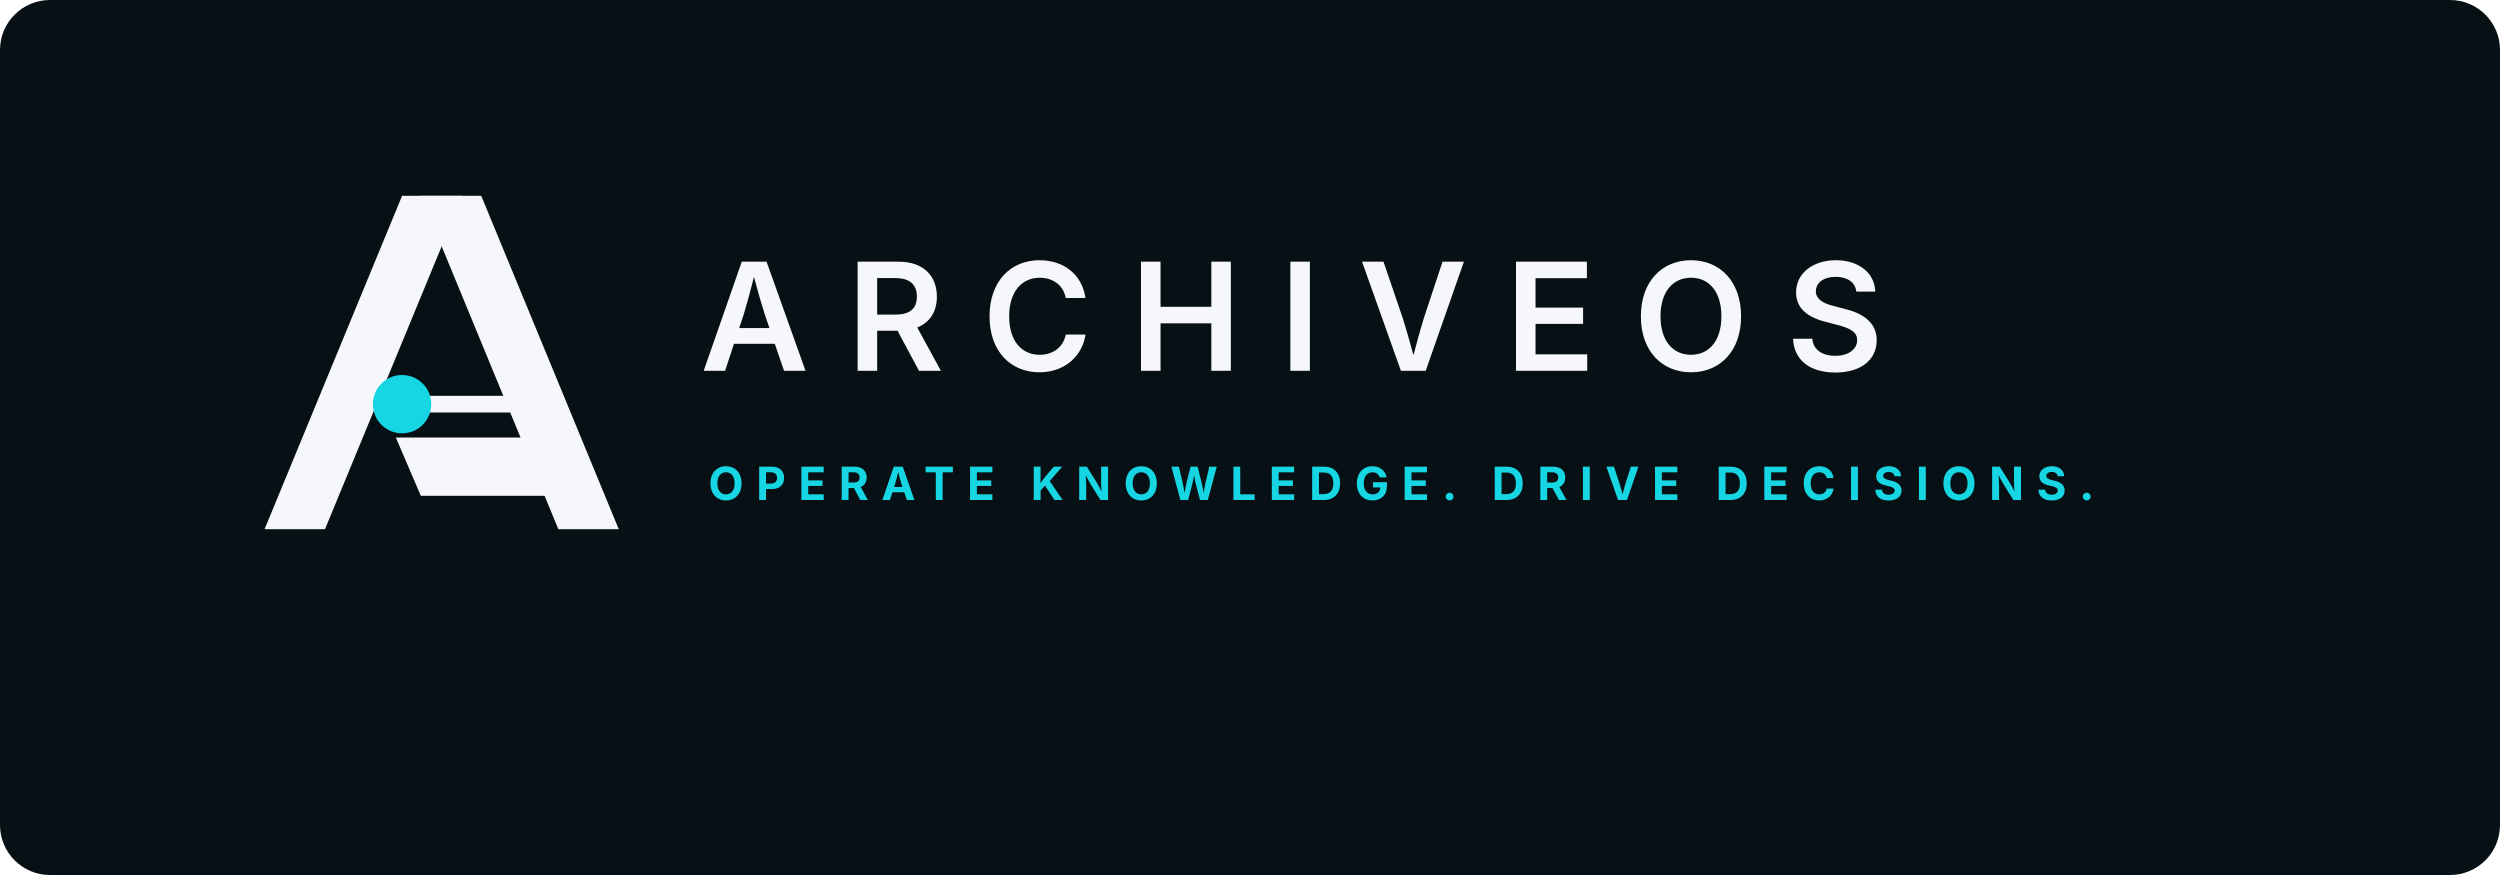
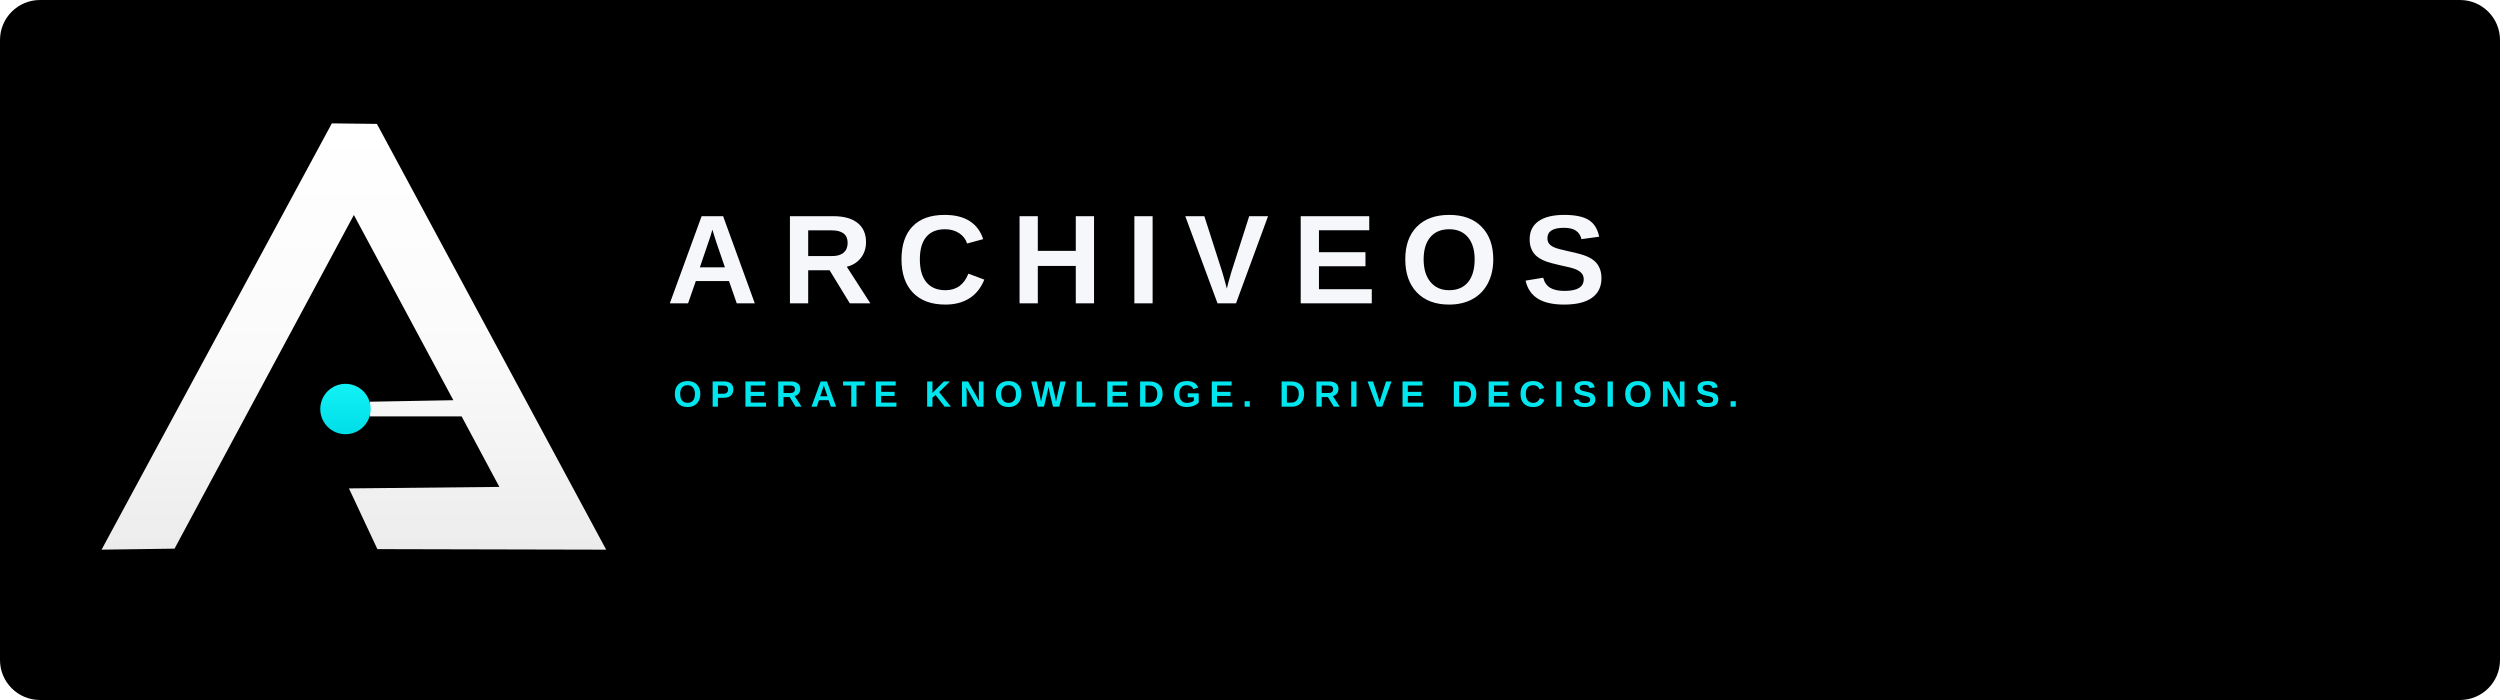
- <svg xmlns="http://www.w3.org/2000/svg" viewBox="0 0 1200 420" role="img" aria-labelledby="title desc">
-   <rect width="1200" height="420" rx="24" fill="#071014" />
-   <g transform="translate(82 52)">
-     <g fill="#F5F7FA">
-       <path d="M45 202 111 42h29L74 202Z" />
-       <path d="M120 42h29l66 160h-29Z" />
-       <path d="M108 158h71l12 28h-71Z" />
-     </g>
-     <path d="M120 142h43" stroke="#F5F7FA" stroke-width="8" stroke-linecap="square" />
-     <circle cx="111" cy="142" r="14" fill="#16D6E3" />
+ <svg xmlns="http://www.w3.org/2000/svg" viewBox="0 0 1500 420">
+   <defs>
+     <linearGradient id="m" x1="0" y1="0" x2="0" y2="1">
+       <stop offset="0" stop-color="#fff" />
+       <stop offset="0.55" stop-color="#fafafa" />
+       <stop offset="1" stop-color="#ececec" />
+     </linearGradient>
+     <linearGradient id="c" x1="0" y1="0" x2="0" y2="1">
+       <stop offset="0" stop-color="#12f2f5" />
+       <stop offset="1" stop-color="#00dde8" />
+     </linearGradient>
+   </defs>
+   <rect width="1500" height="420" rx="24" fill="#000" />
+   <g transform="translate(28 22) scale(.36)">
+     <path d="M475.3 144.5 91.5 855 213.1 853.3 512 297.2 677.8 605.9 538.9 608.4 538.9 632.9 691.6 632.9 754.5 750.4 503.8 752.9 551.2 854.1 932.5 855 550.4 145.4Z" fill="url(#m)" />
+     <circle cx="498" cy="620.6" r="42" fill="url(#c)" />
  </g>
-   <text x="336" y="178" fill="#F5F7FA" font-family="Inter, Arial, Helvetica, sans-serif" font-size="72" font-weight="600" letter-spacing="18">ARCHIVEOS</text>
-   <text x="340" y="240" fill="#16D6E3" font-family="Inter, Arial, Helvetica, sans-serif" font-size="22" font-weight="700" letter-spacing="6">OPERATE KNOWLEDGE. DRIVE DECISIONS.</text>
+   <text x="400" y="182" fill="#f5f7fa" font-family="Arial, sans-serif" font-size="76" font-weight="700" letter-spacing="14">ARCHIVEOS</text>
+   <text x="404" y="244" fill="#00e6ef" font-family="Arial, sans-serif" font-size="22" font-weight="700" letter-spacing="5">OPERATE KNOWLEDGE. DRIVE DECISIONS.</text>
</svg>
